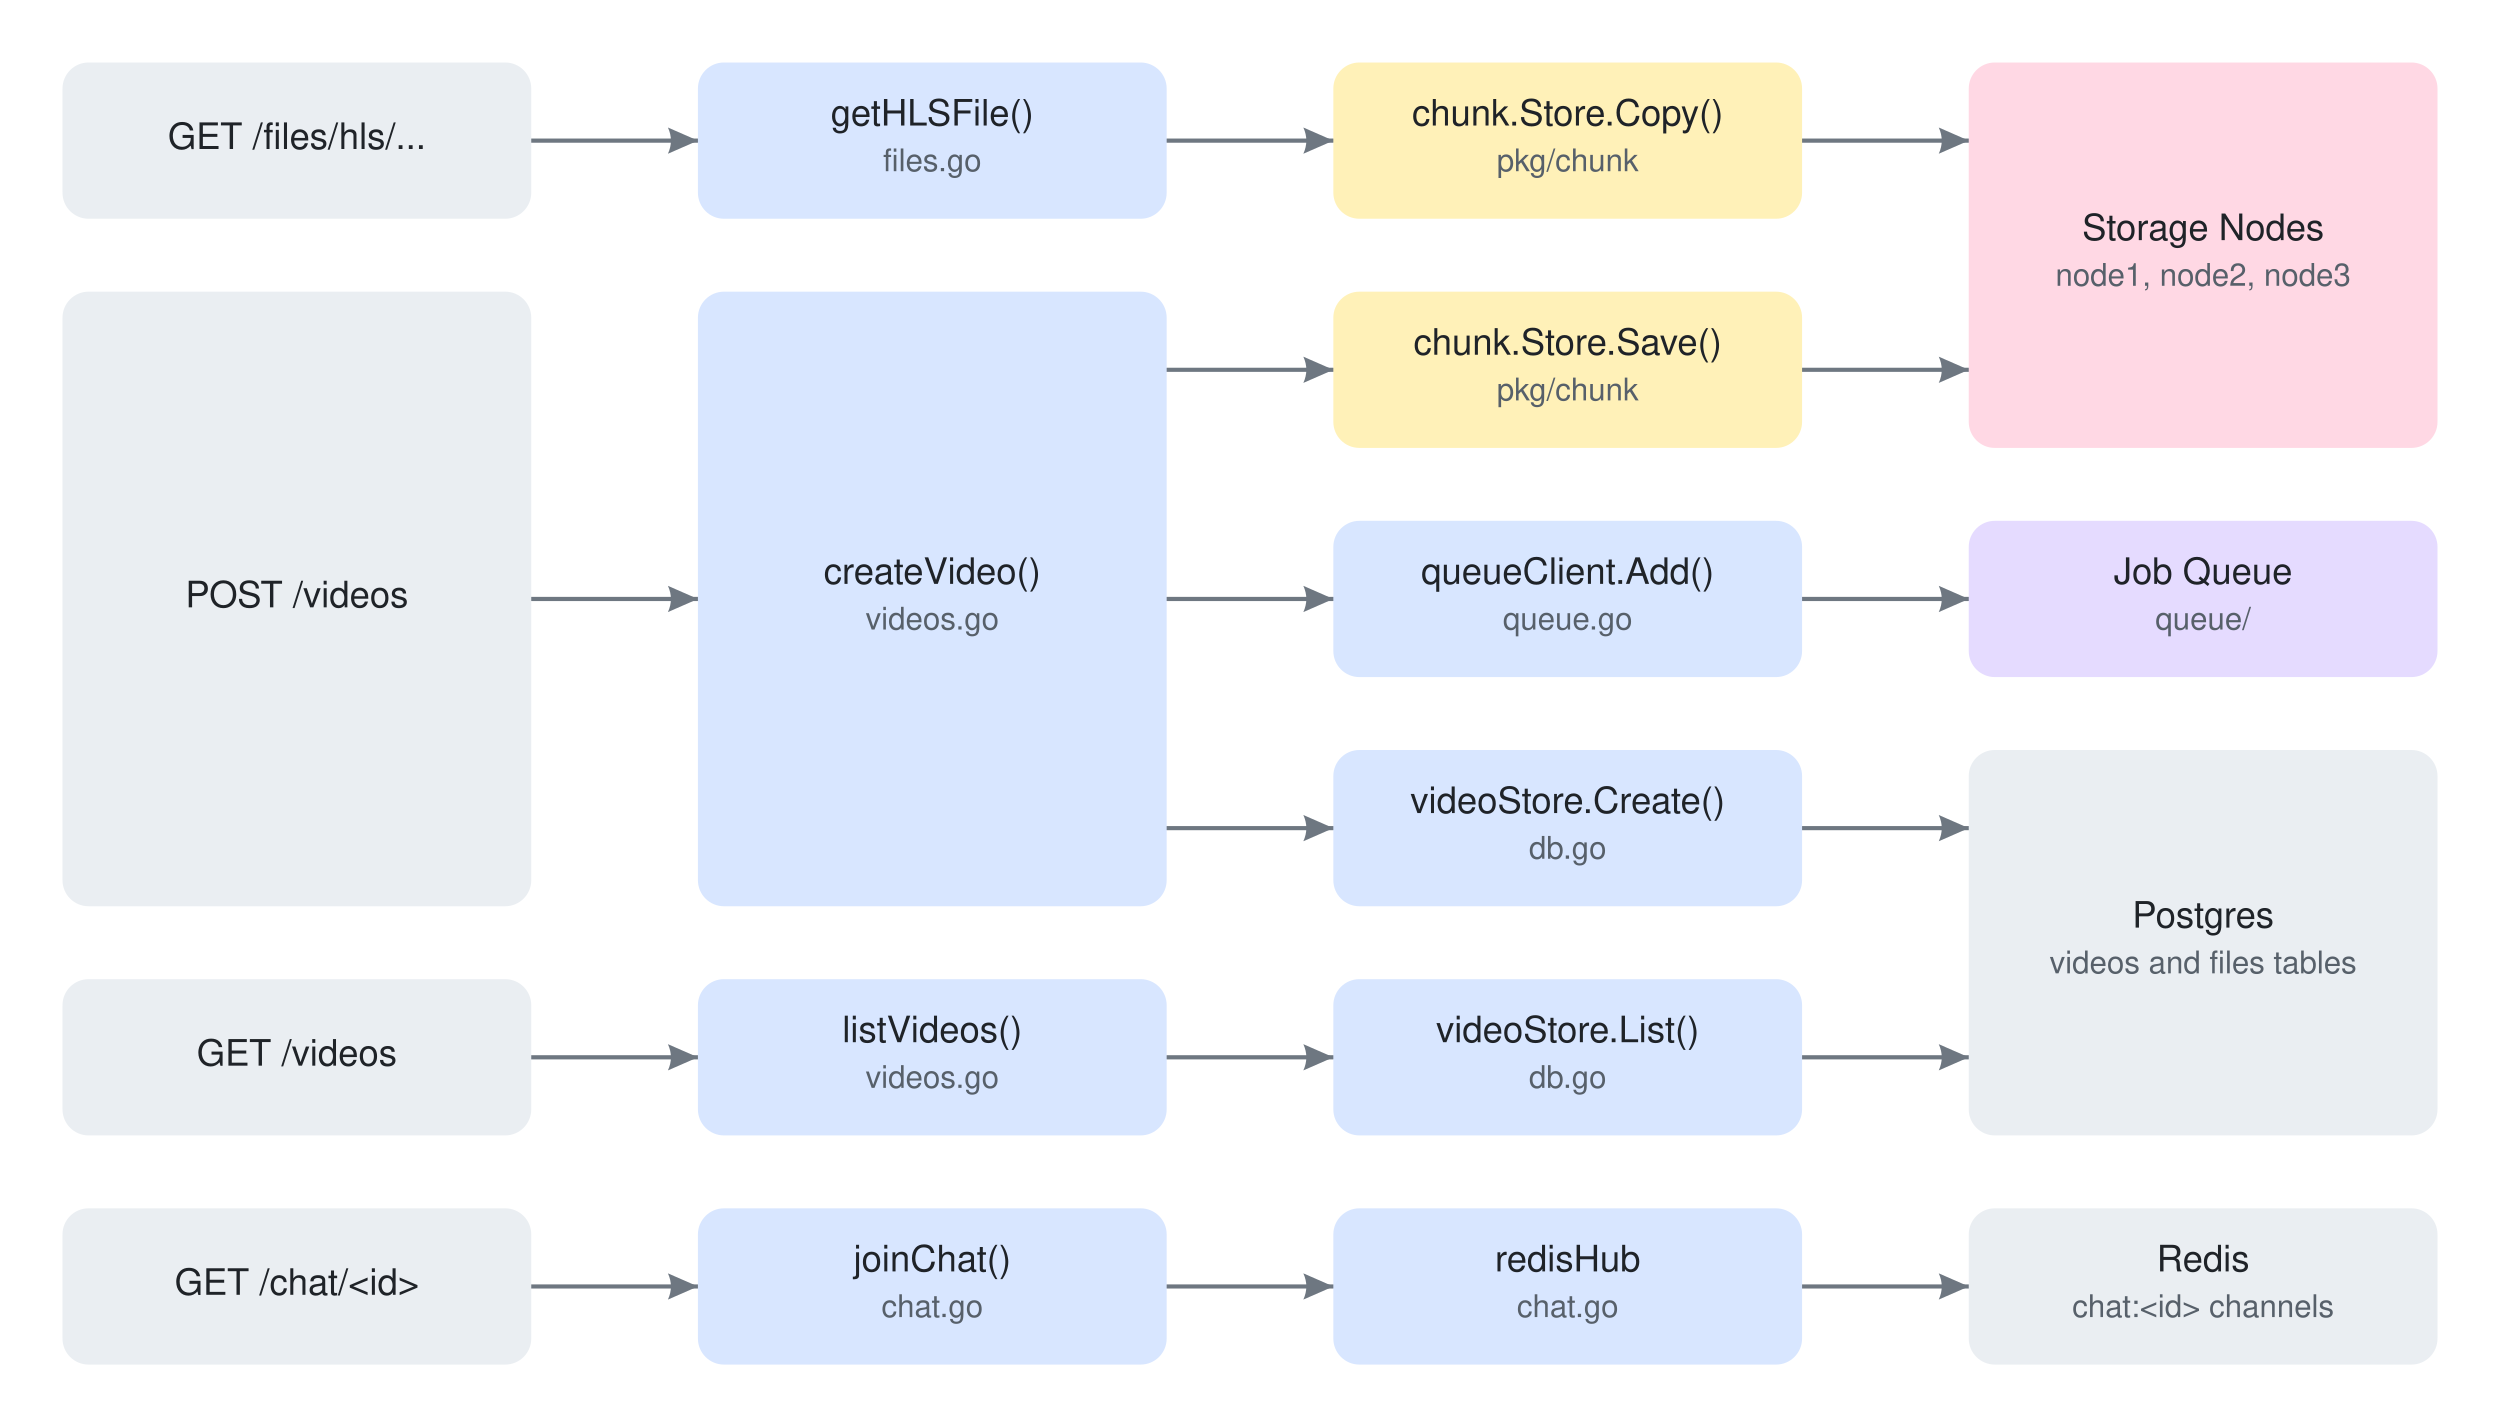
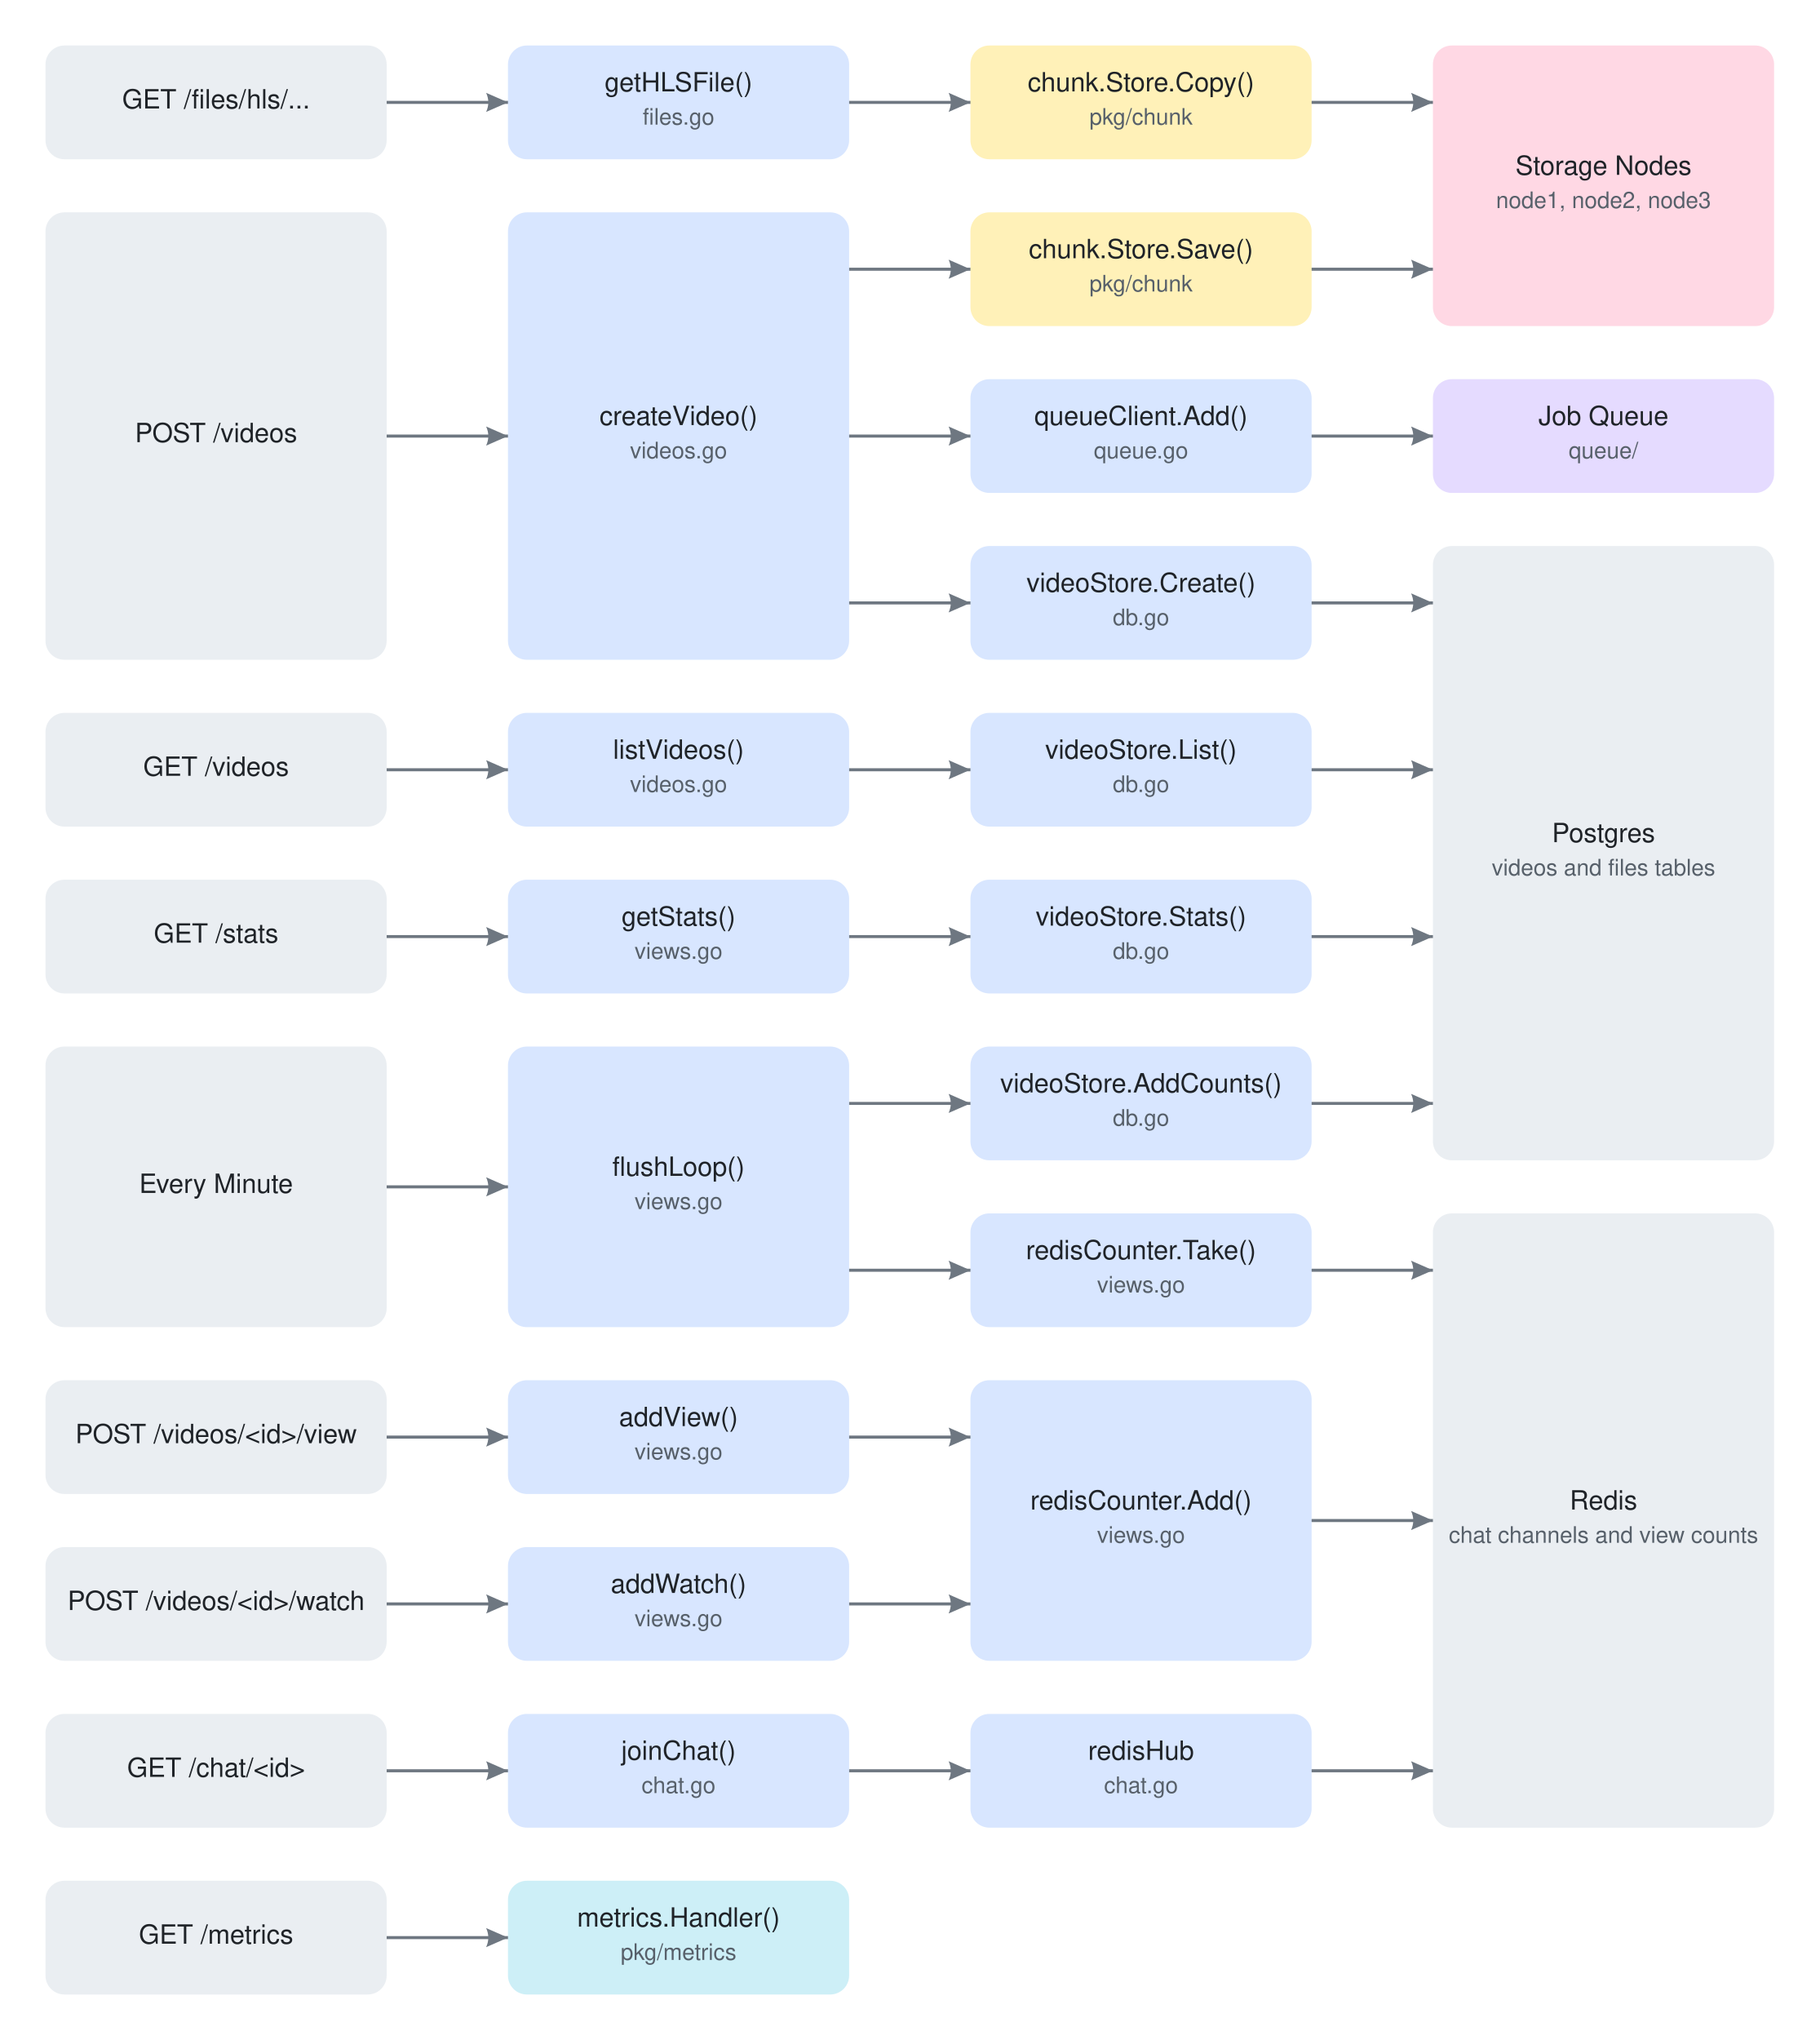
- <svg xmlns="http://www.w3.org/2000/svg" viewBox="0 0 960 548" width="960" height="548" role="img" aria-label="How the API handles each request">
+ <svg xmlns="http://www.w3.org/2000/svg" viewBox="0 0 960 1076" width="960" height="1076" role="img" aria-label="How the API handles each request">
  <style>
    text { font-family: -apple-system, "Segoe UI", Helvetica, Arial, sans-serif; font-size: 14px; fill: #1f2328; text-anchor: middle; dominant-baseline: central; }
    .sub { font-size: 12px; fill: #57606a; }
    .folder { font-size: 13px; font-weight: 600; fill: #57606a; text-anchor: start; }
    .web { fill: #ffe3c4; } .p-web { fill: #fff6ec; }
    .nginx { fill: #cdeee8; } .p-nginx { fill: #effaf8; }
    .api { fill: #d8e6ff; } .p-api { fill: #f2f6ff; }
    .queue { fill: #e5dbff; } .p-queue { fill: #f7f3ff; }
    .worker { fill: #d3efdc; } .p-worker { fill: #f0f9f3; }
    .storage { fill: #ffd8e4; } .p-storage { fill: #fff3f7; }
    .chunk { fill: #fff1b8; } .p-chunk { fill: #fffbe6; }
+     .cache { fill: #e6f2c2; } .p-cache { fill: #f8fbea; }
+     .ingest { fill: #f3d7f1; } .p-ingest { fill: #fcf1fb; }
+     .metrics { fill: #cdeff7; } .p-metrics { fill: #eefafd; }
+     .monitoring { fill: #eadfcf; } .p-monitoring { fill: #f9f5ef; }
    .ext { fill: #eaeef2; } .p-ext { fill: #f6f8fa; }
    .ln { fill: none; stroke: #6e7781; stroke-width: 1.6; stroke-linecap: round; }
    .head { fill: #6e7781; }
    @media (prefers-color-scheme: dark) {
      text { fill: #f0f6fc; }
      .sub, .folder { fill: #c9d1d9; }
      .web { fill: #6b4e30; } .p-web { fill: #3a2e22; }
      .nginx { fill: #2f6158; } .p-nginx { fill: #243b38; }
      .api { fill: #34507e; } .p-api { fill: #263147; }
      .queue { fill: #4f4180; } .p-queue { fill: #312a47; }
      .worker { fill: #326343; } .p-worker { fill: #253a2d; }
      .storage { fill: #7a3a52; } .p-storage { fill: #3d2630; }
      .chunk { fill: #6b5a1e; } .p-chunk { fill: #3a3320; }
+       .cache { fill: #55612a; } .p-cache { fill: #33391f; }
+       .ingest { fill: #66395f; } .p-ingest { fill: #39263a; }
+       .metrics { fill: #2b5a67; } .p-metrics { fill: #22363c; }
+       .monitoring { fill: #5e4c36; } .p-monitoring { fill: #362e25; }
      .ext { fill: #3d444d; } .p-ext { fill: #30363d; }
      .ln { stroke: #a0a8b0; }
      .head { fill: #a0a8b0; }
    }
  </style>
  <defs>
    <marker id="a" viewBox="0 0 10 10" refX="9" refY="5" markerWidth="9" markerHeight="9" orient="auto-start-reverse">
      <path class="head" d="M1 1.5 L9 5 L1 8.5 Q2.6 5 1 1.5 Z" />
    </marker>
  </defs>
  <path class="ln" d="M204 54 H268" marker-end="url(#a)" />
  <path class="ln" d="M448 54 H512" marker-end="url(#a)" />
  <path class="ln" d="M692 54 H756" marker-end="url(#a)" />
  <path class="ln" d="M204 230 H268" marker-end="url(#a)" />
  <path class="ln" d="M448 142 H512" marker-end="url(#a)" />
+   <path class="ln" d="M448 230 H512" marker-end="url(#a)" />
+   <path class="ln" d="M448 318 H512" marker-end="url(#a)" />
  <path class="ln" d="M692 142 H756" marker-end="url(#a)" />
-   <path class="ln" d="M448 230 H512" marker-end="url(#a)" />
  <path class="ln" d="M692 230 H756" marker-end="url(#a)" />
-   <path class="ln" d="M448 318 H512" marker-end="url(#a)" />
  <path class="ln" d="M692 318 H756" marker-end="url(#a)" />
  <path class="ln" d="M204 406 H268" marker-end="url(#a)" />
  <path class="ln" d="M448 406 H512" marker-end="url(#a)" />
  <path class="ln" d="M692 406 H756" marker-end="url(#a)" />
  <path class="ln" d="M204 494 H268" marker-end="url(#a)" />
  <path class="ln" d="M448 494 H512" marker-end="url(#a)" />
  <path class="ln" d="M692 494 H756" marker-end="url(#a)" />
+   <path class="ln" d="M204 626 H268" marker-end="url(#a)" />
+   <path class="ln" d="M448 582 H512" marker-end="url(#a)" />
+   <path class="ln" d="M692 582 H756" marker-end="url(#a)" />
+   <path class="ln" d="M448 670 H512" marker-end="url(#a)" />
+   <path class="ln" d="M692 670 H756" marker-end="url(#a)" />
+   <path class="ln" d="M204 758 H268" marker-end="url(#a)" />
+   <path class="ln" d="M448 758 H512" marker-end="url(#a)" />
+   <path class="ln" d="M204 846 H268" marker-end="url(#a)" />
+   <path class="ln" d="M448 846 H512" marker-end="url(#a)" />
+   <path class="ln" d="M692 802 H756" marker-end="url(#a)" />
+   <path class="ln" d="M204 934 H268" marker-end="url(#a)" />
+   <path class="ln" d="M448 934 H512" marker-end="url(#a)" />
+   <path class="ln" d="M692 934 H756" marker-end="url(#a)" />
+   <path class="ln" d="M204 1022 H268" marker-end="url(#a)" />
  <rect class="ext" x="24" y="24" width="180" height="60" rx="10" />
  <text x="114" y="54">GET /files/hls/...</text>
  <rect class="api" x="268" y="24" width="180" height="60" rx="10" />
  <text x="358" y="45">getHLSFile()</text>
  <text class="sub" x="358" y="63">files.go</text>
  <rect class="chunk" x="512" y="24" width="180" height="60" rx="10" />
  <text x="602" y="45">chunk.Store.Copy()</text>
  <text class="sub" x="602" y="63">pkg/chunk</text>
  <rect class="storage" x="756" y="24" width="180" height="148" rx="10" />
  <text x="846" y="89">Storage Nodes</text>
  <text class="sub" x="846" y="107">node1, node2, node3</text>
  <rect class="ext" x="24" y="112" width="180" height="236" rx="10" />
  <text x="114" y="230">POST /videos</text>
  <rect class="api" x="268" y="112" width="180" height="236" rx="10" />
  <text x="358" y="221">createVideo()</text>
  <text class="sub" x="358" y="239">videos.go</text>
  <rect class="chunk" x="512" y="112" width="180" height="60" rx="10" />
  <text x="602" y="133">chunk.Store.Save()</text>
  <text class="sub" x="602" y="151">pkg/chunk</text>
  <rect class="api" x="512" y="200" width="180" height="60" rx="10" />
  <text x="602" y="221">queueClient.Add()</text>
  <text class="sub" x="602" y="239">queue.go</text>
  <rect class="queue" x="756" y="200" width="180" height="60" rx="10" />
  <text x="846" y="221">Job Queue</text>
  <text class="sub" x="846" y="239">queue/</text>
  <rect class="api" x="512" y="288" width="180" height="60" rx="10" />
  <text x="602" y="309">videoStore.Create()</text>
  <text class="sub" x="602" y="327">db.go</text>
-   <rect class="ext" x="756" y="288" width="180" height="148" rx="10" />
-   <text x="846" y="353">Postgres</text>
-   <text class="sub" x="846" y="371">videos and files tables</text>
+   <rect class="ext" x="756" y="288" width="180" height="324" rx="10" />
+   <text x="846" y="441">Postgres</text>
+   <text class="sub" x="846" y="459">videos and files tables</text>
  <rect class="ext" x="24" y="376" width="180" height="60" rx="10" />
  <text x="114" y="406">GET /videos</text>
  <rect class="api" x="268" y="376" width="180" height="60" rx="10" />
  <text x="358" y="397">listVideos()</text>
  <text class="sub" x="358" y="415">videos.go</text>
  <rect class="api" x="512" y="376" width="180" height="60" rx="10" />
  <text x="602" y="397">videoStore.List()</text>
  <text class="sub" x="602" y="415">db.go</text>
  <rect class="ext" x="24" y="464" width="180" height="60" rx="10" />
-   <text x="114" y="494">GET /chat/&lt;id&gt;</text>
+   <text x="114" y="494">GET /stats</text>
  <rect class="api" x="268" y="464" width="180" height="60" rx="10" />
-   <text x="358" y="485">joinChat()</text>
-   <text class="sub" x="358" y="503">chat.go</text>
+   <text x="358" y="485">getStats()</text>
+   <text class="sub" x="358" y="503">views.go</text>
  <rect class="api" x="512" y="464" width="180" height="60" rx="10" />
-   <text x="602" y="485">redisHub</text>
-   <text class="sub" x="602" y="503">chat.go</text>
-   <rect class="ext" x="756" y="464" width="180" height="60" rx="10" />
-   <text x="846" y="485">Redis</text>
-   <text class="sub" x="846" y="503">chat:&lt;id&gt; channels</text>
+   <text x="602" y="485">videoStore.Stats()</text>
+   <text class="sub" x="602" y="503">db.go</text>
+   <rect class="ext" x="24" y="552" width="180" height="148" rx="10" />
+   <text x="114" y="626">Every Minute</text>
+   <rect class="api" x="268" y="552" width="180" height="148" rx="10" />
+   <text x="358" y="617">flushLoop()</text>
+   <text class="sub" x="358" y="635">views.go</text>
+   <rect class="api" x="512" y="552" width="180" height="60" rx="10" />
+   <text x="602" y="573">videoStore.AddCounts()</text>
+   <text class="sub" x="602" y="591">db.go</text>
+   <rect class="api" x="512" y="640" width="180" height="60" rx="10" />
+   <text x="602" y="661">redisCounter.Take()</text>
+   <text class="sub" x="602" y="679">views.go</text>
+   <rect class="ext" x="756" y="640" width="180" height="324" rx="10" />
+   <text x="846" y="793">Redis</text>
+   <text class="sub" x="846" y="811">chat channels and view counts</text>
+   <rect class="ext" x="24" y="728" width="180" height="60" rx="10" />
+   <text x="114" y="758">POST /videos/&lt;id&gt;/view</text>
+   <rect class="api" x="268" y="728" width="180" height="60" rx="10" />
+   <text x="358" y="749">addView()</text>
+   <text class="sub" x="358" y="767">views.go</text>
+   <rect class="ext" x="24" y="816" width="180" height="60" rx="10" />
+   <text x="114" y="846">POST /videos/&lt;id&gt;/watch</text>
+   <rect class="api" x="268" y="816" width="180" height="60" rx="10" />
+   <text x="358" y="837">addWatch()</text>
+   <text class="sub" x="358" y="855">views.go</text>
+   <rect class="api" x="512" y="728" width="180" height="148" rx="10" />
+   <text x="602" y="793">redisCounter.Add()</text>
+   <text class="sub" x="602" y="811">views.go</text>
+   <rect class="ext" x="24" y="904" width="180" height="60" rx="10" />
+   <text x="114" y="934">GET /chat/&lt;id&gt;</text>
+   <rect class="api" x="268" y="904" width="180" height="60" rx="10" />
+   <text x="358" y="925">joinChat()</text>
+   <text class="sub" x="358" y="943">chat.go</text>
+   <rect class="api" x="512" y="904" width="180" height="60" rx="10" />
+   <text x="602" y="925">redisHub</text>
+   <text class="sub" x="602" y="943">chat.go</text>
+   <rect class="ext" x="24" y="992" width="180" height="60" rx="10" />
+   <text x="114" y="1022">GET /metrics</text>
+   <rect class="metrics" x="268" y="992" width="180" height="60" rx="10" />
+   <text x="358" y="1013">metrics.Handler()</text>
+   <text class="sub" x="358" y="1031">pkg/metrics</text>
</svg>
